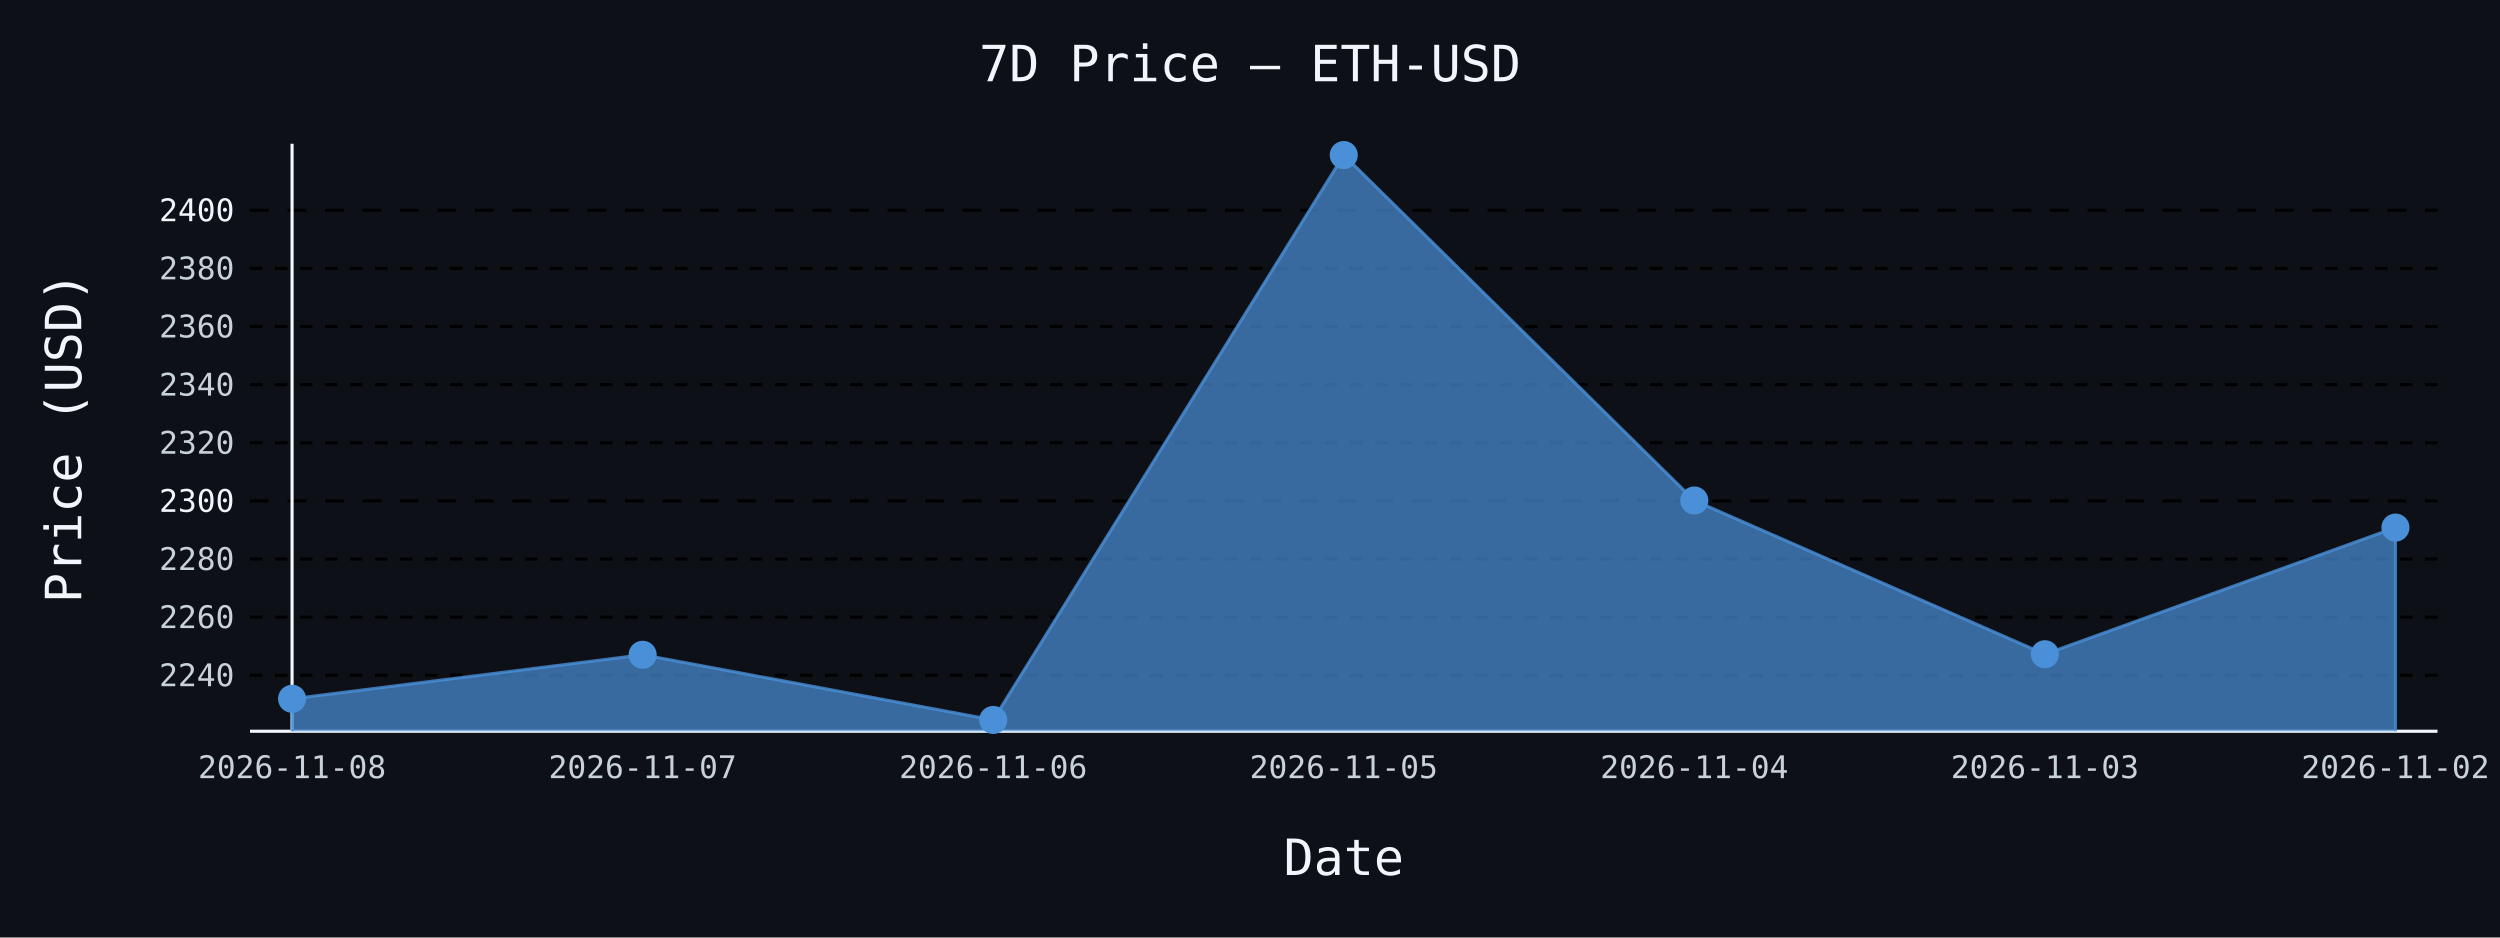
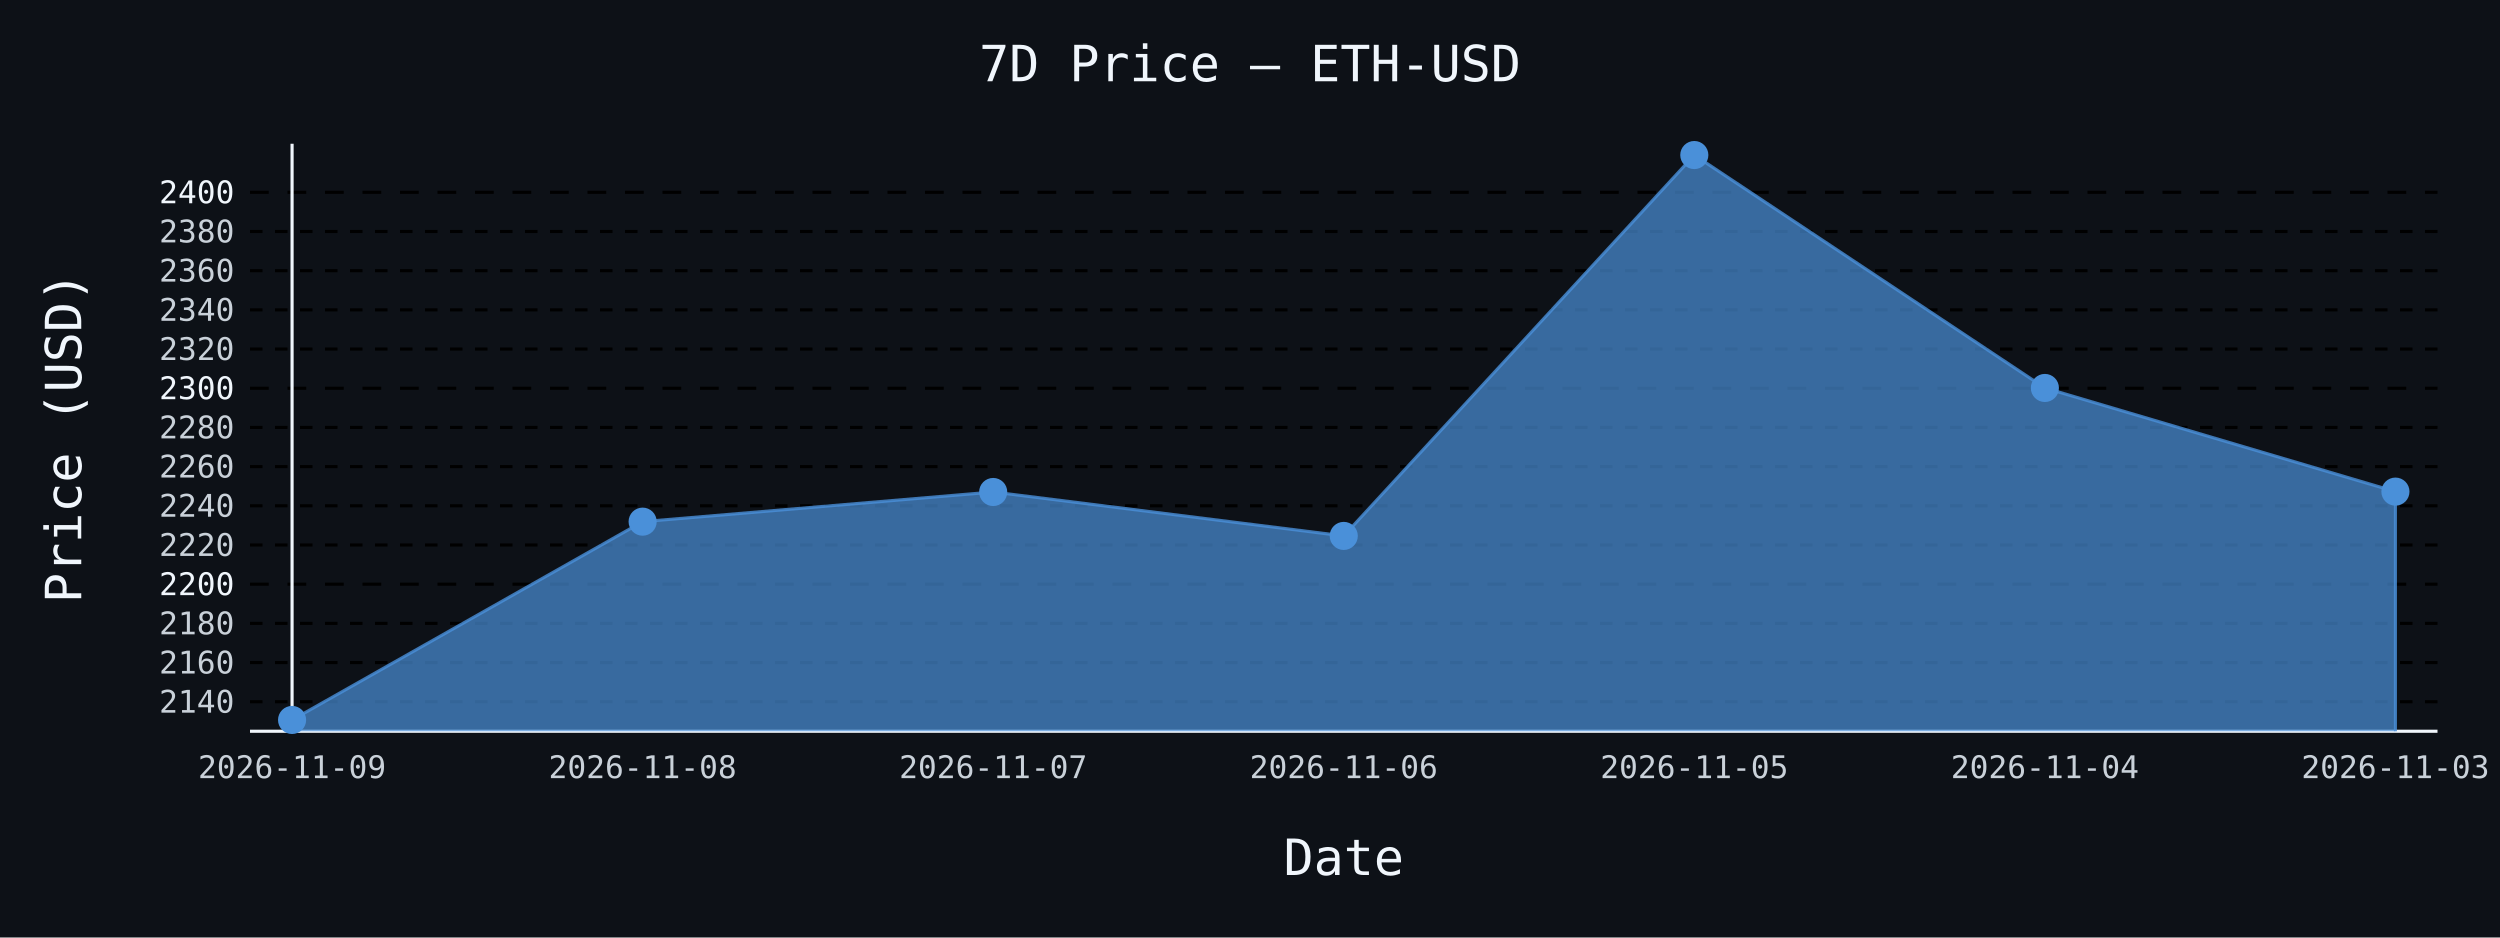
- <svg xmlns="http://www.w3.org/2000/svg" id="chart-af7a7103-9b4e-4ecd-8356-6f70b82b8163" class="pygal-chart" viewBox="0 0 800 300">
+ <svg xmlns="http://www.w3.org/2000/svg" id="chart-b7a3818e-1b1d-42b8-9481-598a85a8a95a" class="pygal-chart" viewBox="0 0 800 300">
  <defs>
-     <style type="text/css">#chart-af7a7103-9b4e-4ecd-8356-6f70b82b8163{-webkit-user-select:none;-webkit-font-smoothing:antialiased;font-family:monospace}#chart-af7a7103-9b4e-4ecd-8356-6f70b82b8163 .title{font-family:monospace;font-size:16px}#chart-af7a7103-9b4e-4ecd-8356-6f70b82b8163 .legends .legend text{font-family:monospace;font-size:14px}#chart-af7a7103-9b4e-4ecd-8356-6f70b82b8163 .axis text{font-family:monospace;font-size:10px}#chart-af7a7103-9b4e-4ecd-8356-6f70b82b8163 .axis text.major{font-family:monospace;font-size:10px}#chart-af7a7103-9b4e-4ecd-8356-6f70b82b8163 .text-overlay text.value{font-family:monospace;font-size:16px}#chart-af7a7103-9b4e-4ecd-8356-6f70b82b8163 .text-overlay text.label{font-family:monospace;font-size:10px}#chart-af7a7103-9b4e-4ecd-8356-6f70b82b8163 .tooltip{font-family:monospace;font-size:14px}#chart-af7a7103-9b4e-4ecd-8356-6f70b82b8163 text.no_data{font-family:monospace;font-size:64px}
- #chart-af7a7103-9b4e-4ecd-8356-6f70b82b8163{background-color:#0d1117}#chart-af7a7103-9b4e-4ecd-8356-6f70b82b8163 path,#chart-af7a7103-9b4e-4ecd-8356-6f70b82b8163 line,#chart-af7a7103-9b4e-4ecd-8356-6f70b82b8163 rect,#chart-af7a7103-9b4e-4ecd-8356-6f70b82b8163 circle{-webkit-transition:150ms;-moz-transition:150ms;transition:150ms}#chart-af7a7103-9b4e-4ecd-8356-6f70b82b8163 .graph &gt; .background{fill:#0d1117}#chart-af7a7103-9b4e-4ecd-8356-6f70b82b8163 .plot &gt; .background{fill:#0d1117}#chart-af7a7103-9b4e-4ecd-8356-6f70b82b8163 .graph{fill:#c9d1d9}#chart-af7a7103-9b4e-4ecd-8356-6f70b82b8163 text.no_data{fill:#f0f6fc}#chart-af7a7103-9b4e-4ecd-8356-6f70b82b8163 .title{fill:#f0f6fc}#chart-af7a7103-9b4e-4ecd-8356-6f70b82b8163 .legends .legend text{fill:#c9d1d9}#chart-af7a7103-9b4e-4ecd-8356-6f70b82b8163 .legends .legend:hover text{fill:#f0f6fc}#chart-af7a7103-9b4e-4ecd-8356-6f70b82b8163 .axis .line{stroke:#f0f6fc}#chart-af7a7103-9b4e-4ecd-8356-6f70b82b8163 .axis .guide.line{stroke:#8b949e}#chart-af7a7103-9b4e-4ecd-8356-6f70b82b8163 .axis .major.line{stroke:#c9d1d9}#chart-af7a7103-9b4e-4ecd-8356-6f70b82b8163 .axis text.major{fill:#f0f6fc}#chart-af7a7103-9b4e-4ecd-8356-6f70b82b8163 .axis.y .guides:hover .guide.line,#chart-af7a7103-9b4e-4ecd-8356-6f70b82b8163 .line-graph .axis.x .guides:hover .guide.line,#chart-af7a7103-9b4e-4ecd-8356-6f70b82b8163 .stackedline-graph .axis.x .guides:hover .guide.line,#chart-af7a7103-9b4e-4ecd-8356-6f70b82b8163 .xy-graph .axis.x .guides:hover .guide.line{stroke:#f0f6fc}#chart-af7a7103-9b4e-4ecd-8356-6f70b82b8163 .axis .guides:hover text{fill:#f0f6fc}#chart-af7a7103-9b4e-4ecd-8356-6f70b82b8163 .reactive{fill-opacity:.7;stroke-opacity:.8;stroke-width:1}#chart-af7a7103-9b4e-4ecd-8356-6f70b82b8163 .ci{stroke:#c9d1d9}#chart-af7a7103-9b4e-4ecd-8356-6f70b82b8163 .reactive.active,#chart-af7a7103-9b4e-4ecd-8356-6f70b82b8163 .active .reactive{fill-opacity:.8;stroke-opacity:.9;stroke-width:4}#chart-af7a7103-9b4e-4ecd-8356-6f70b82b8163 .ci .reactive.active{stroke-width:1.5}#chart-af7a7103-9b4e-4ecd-8356-6f70b82b8163 .series text{fill:#f0f6fc}#chart-af7a7103-9b4e-4ecd-8356-6f70b82b8163 .tooltip rect{fill:#0d1117;stroke:#f0f6fc;-webkit-transition:opacity 150ms;-moz-transition:opacity 150ms;transition:opacity 150ms}#chart-af7a7103-9b4e-4ecd-8356-6f70b82b8163 .tooltip .label{fill:#c9d1d9}#chart-af7a7103-9b4e-4ecd-8356-6f70b82b8163 .tooltip .label{fill:#c9d1d9}#chart-af7a7103-9b4e-4ecd-8356-6f70b82b8163 .tooltip .legend{font-size:.8em;fill:#8b949e}#chart-af7a7103-9b4e-4ecd-8356-6f70b82b8163 .tooltip .x_label{font-size:.6em;fill:#f0f6fc}#chart-af7a7103-9b4e-4ecd-8356-6f70b82b8163 .tooltip .xlink{font-size:.5em;text-decoration:underline}#chart-af7a7103-9b4e-4ecd-8356-6f70b82b8163 .tooltip .value{font-size:1.5em}#chart-af7a7103-9b4e-4ecd-8356-6f70b82b8163 .bound{font-size:.5em}#chart-af7a7103-9b4e-4ecd-8356-6f70b82b8163 .max-value{font-size:.75em;fill:#8b949e}#chart-af7a7103-9b4e-4ecd-8356-6f70b82b8163 .map-element{fill:#0d1117;stroke:#8b949e !important}#chart-af7a7103-9b4e-4ecd-8356-6f70b82b8163 .map-element .reactive{fill-opacity:inherit;stroke-opacity:inherit}#chart-af7a7103-9b4e-4ecd-8356-6f70b82b8163 .color-0,#chart-af7a7103-9b4e-4ecd-8356-6f70b82b8163 .color-0 a:visited{stroke:#4a90d9;fill:#4a90d9}#chart-af7a7103-9b4e-4ecd-8356-6f70b82b8163 .text-overlay .color-0 text{fill:black}
- #chart-af7a7103-9b4e-4ecd-8356-6f70b82b8163 text.no_data{text-anchor:middle}#chart-af7a7103-9b4e-4ecd-8356-6f70b82b8163 .guide.line{fill:none}#chart-af7a7103-9b4e-4ecd-8356-6f70b82b8163 .centered{text-anchor:middle}#chart-af7a7103-9b4e-4ecd-8356-6f70b82b8163 .title{text-anchor:middle}#chart-af7a7103-9b4e-4ecd-8356-6f70b82b8163 .legends .legend text{fill-opacity:1}#chart-af7a7103-9b4e-4ecd-8356-6f70b82b8163 .axis.x text{text-anchor:middle}#chart-af7a7103-9b4e-4ecd-8356-6f70b82b8163 .axis.x:not(.web) text[transform]{text-anchor:start}#chart-af7a7103-9b4e-4ecd-8356-6f70b82b8163 .axis.x:not(.web) text[transform].backwards{text-anchor:end}#chart-af7a7103-9b4e-4ecd-8356-6f70b82b8163 .axis.y text{text-anchor:end}#chart-af7a7103-9b4e-4ecd-8356-6f70b82b8163 .axis.y text[transform].backwards{text-anchor:start}#chart-af7a7103-9b4e-4ecd-8356-6f70b82b8163 .axis.y2 text{text-anchor:start}#chart-af7a7103-9b4e-4ecd-8356-6f70b82b8163 .axis.y2 text[transform].backwards{text-anchor:end}#chart-af7a7103-9b4e-4ecd-8356-6f70b82b8163 .axis .guide.line{stroke-dasharray:4,4;stroke:black}#chart-af7a7103-9b4e-4ecd-8356-6f70b82b8163 .axis .major.guide.line{stroke-dasharray:6,6;stroke:black}#chart-af7a7103-9b4e-4ecd-8356-6f70b82b8163 .horizontal .axis.y .guide.line,#chart-af7a7103-9b4e-4ecd-8356-6f70b82b8163 .horizontal .axis.y2 .guide.line,#chart-af7a7103-9b4e-4ecd-8356-6f70b82b8163 .vertical .axis.x .guide.line{opacity:0}#chart-af7a7103-9b4e-4ecd-8356-6f70b82b8163 .horizontal .axis.always_show .guide.line,#chart-af7a7103-9b4e-4ecd-8356-6f70b82b8163 .vertical .axis.always_show .guide.line{opacity:1 !important}#chart-af7a7103-9b4e-4ecd-8356-6f70b82b8163 .axis.y .guides:hover .guide.line,#chart-af7a7103-9b4e-4ecd-8356-6f70b82b8163 .axis.y2 .guides:hover .guide.line,#chart-af7a7103-9b4e-4ecd-8356-6f70b82b8163 .axis.x .guides:hover .guide.line{opacity:1}#chart-af7a7103-9b4e-4ecd-8356-6f70b82b8163 .axis .guides:hover text{opacity:1}#chart-af7a7103-9b4e-4ecd-8356-6f70b82b8163 .nofill{fill:none}#chart-af7a7103-9b4e-4ecd-8356-6f70b82b8163 .subtle-fill{fill-opacity:.2}#chart-af7a7103-9b4e-4ecd-8356-6f70b82b8163 .dot{stroke-width:1px;fill-opacity:1;stroke-opacity:1}#chart-af7a7103-9b4e-4ecd-8356-6f70b82b8163 .dot.active{stroke-width:5px}#chart-af7a7103-9b4e-4ecd-8356-6f70b82b8163 .dot.negative{fill:transparent}#chart-af7a7103-9b4e-4ecd-8356-6f70b82b8163 text,#chart-af7a7103-9b4e-4ecd-8356-6f70b82b8163 tspan{stroke:none !important}#chart-af7a7103-9b4e-4ecd-8356-6f70b82b8163 .series text.active{opacity:1}#chart-af7a7103-9b4e-4ecd-8356-6f70b82b8163 .tooltip rect{fill-opacity:.95;stroke-width:.5}#chart-af7a7103-9b4e-4ecd-8356-6f70b82b8163 .tooltip text{fill-opacity:1}#chart-af7a7103-9b4e-4ecd-8356-6f70b82b8163 .showable{visibility:hidden}#chart-af7a7103-9b4e-4ecd-8356-6f70b82b8163 .showable.shown{visibility:visible}#chart-af7a7103-9b4e-4ecd-8356-6f70b82b8163 .gauge-background{fill:rgba(229,229,229,1);stroke:none}#chart-af7a7103-9b4e-4ecd-8356-6f70b82b8163 .bg-lines{stroke:#0d1117;stroke-width:2px}</style>
+     <style type="text/css">#chart-b7a3818e-1b1d-42b8-9481-598a85a8a95a{-webkit-user-select:none;-webkit-font-smoothing:antialiased;font-family:monospace}#chart-b7a3818e-1b1d-42b8-9481-598a85a8a95a .title{font-family:monospace;font-size:16px}#chart-b7a3818e-1b1d-42b8-9481-598a85a8a95a .legends .legend text{font-family:monospace;font-size:14px}#chart-b7a3818e-1b1d-42b8-9481-598a85a8a95a .axis text{font-family:monospace;font-size:10px}#chart-b7a3818e-1b1d-42b8-9481-598a85a8a95a .axis text.major{font-family:monospace;font-size:10px}#chart-b7a3818e-1b1d-42b8-9481-598a85a8a95a .text-overlay text.value{font-family:monospace;font-size:16px}#chart-b7a3818e-1b1d-42b8-9481-598a85a8a95a .text-overlay text.label{font-family:monospace;font-size:10px}#chart-b7a3818e-1b1d-42b8-9481-598a85a8a95a .tooltip{font-family:monospace;font-size:14px}#chart-b7a3818e-1b1d-42b8-9481-598a85a8a95a text.no_data{font-family:monospace;font-size:64px}
+ #chart-b7a3818e-1b1d-42b8-9481-598a85a8a95a{background-color:#0d1117}#chart-b7a3818e-1b1d-42b8-9481-598a85a8a95a path,#chart-b7a3818e-1b1d-42b8-9481-598a85a8a95a line,#chart-b7a3818e-1b1d-42b8-9481-598a85a8a95a rect,#chart-b7a3818e-1b1d-42b8-9481-598a85a8a95a circle{-webkit-transition:150ms;-moz-transition:150ms;transition:150ms}#chart-b7a3818e-1b1d-42b8-9481-598a85a8a95a .graph &gt; .background{fill:#0d1117}#chart-b7a3818e-1b1d-42b8-9481-598a85a8a95a .plot &gt; .background{fill:#0d1117}#chart-b7a3818e-1b1d-42b8-9481-598a85a8a95a .graph{fill:#c9d1d9}#chart-b7a3818e-1b1d-42b8-9481-598a85a8a95a text.no_data{fill:#f0f6fc}#chart-b7a3818e-1b1d-42b8-9481-598a85a8a95a .title{fill:#f0f6fc}#chart-b7a3818e-1b1d-42b8-9481-598a85a8a95a .legends .legend text{fill:#c9d1d9}#chart-b7a3818e-1b1d-42b8-9481-598a85a8a95a .legends .legend:hover text{fill:#f0f6fc}#chart-b7a3818e-1b1d-42b8-9481-598a85a8a95a .axis .line{stroke:#f0f6fc}#chart-b7a3818e-1b1d-42b8-9481-598a85a8a95a .axis .guide.line{stroke:#8b949e}#chart-b7a3818e-1b1d-42b8-9481-598a85a8a95a .axis .major.line{stroke:#c9d1d9}#chart-b7a3818e-1b1d-42b8-9481-598a85a8a95a .axis text.major{fill:#f0f6fc}#chart-b7a3818e-1b1d-42b8-9481-598a85a8a95a .axis.y .guides:hover .guide.line,#chart-b7a3818e-1b1d-42b8-9481-598a85a8a95a .line-graph .axis.x .guides:hover .guide.line,#chart-b7a3818e-1b1d-42b8-9481-598a85a8a95a .stackedline-graph .axis.x .guides:hover .guide.line,#chart-b7a3818e-1b1d-42b8-9481-598a85a8a95a .xy-graph .axis.x .guides:hover .guide.line{stroke:#f0f6fc}#chart-b7a3818e-1b1d-42b8-9481-598a85a8a95a .axis .guides:hover text{fill:#f0f6fc}#chart-b7a3818e-1b1d-42b8-9481-598a85a8a95a .reactive{fill-opacity:.7;stroke-opacity:.8;stroke-width:1}#chart-b7a3818e-1b1d-42b8-9481-598a85a8a95a .ci{stroke:#c9d1d9}#chart-b7a3818e-1b1d-42b8-9481-598a85a8a95a .reactive.active,#chart-b7a3818e-1b1d-42b8-9481-598a85a8a95a .active .reactive{fill-opacity:.8;stroke-opacity:.9;stroke-width:4}#chart-b7a3818e-1b1d-42b8-9481-598a85a8a95a .ci .reactive.active{stroke-width:1.5}#chart-b7a3818e-1b1d-42b8-9481-598a85a8a95a .series text{fill:#f0f6fc}#chart-b7a3818e-1b1d-42b8-9481-598a85a8a95a .tooltip rect{fill:#0d1117;stroke:#f0f6fc;-webkit-transition:opacity 150ms;-moz-transition:opacity 150ms;transition:opacity 150ms}#chart-b7a3818e-1b1d-42b8-9481-598a85a8a95a .tooltip .label{fill:#c9d1d9}#chart-b7a3818e-1b1d-42b8-9481-598a85a8a95a .tooltip .label{fill:#c9d1d9}#chart-b7a3818e-1b1d-42b8-9481-598a85a8a95a .tooltip .legend{font-size:.8em;fill:#8b949e}#chart-b7a3818e-1b1d-42b8-9481-598a85a8a95a .tooltip .x_label{font-size:.6em;fill:#f0f6fc}#chart-b7a3818e-1b1d-42b8-9481-598a85a8a95a .tooltip .xlink{font-size:.5em;text-decoration:underline}#chart-b7a3818e-1b1d-42b8-9481-598a85a8a95a .tooltip .value{font-size:1.5em}#chart-b7a3818e-1b1d-42b8-9481-598a85a8a95a .bound{font-size:.5em}#chart-b7a3818e-1b1d-42b8-9481-598a85a8a95a .max-value{font-size:.75em;fill:#8b949e}#chart-b7a3818e-1b1d-42b8-9481-598a85a8a95a .map-element{fill:#0d1117;stroke:#8b949e !important}#chart-b7a3818e-1b1d-42b8-9481-598a85a8a95a .map-element .reactive{fill-opacity:inherit;stroke-opacity:inherit}#chart-b7a3818e-1b1d-42b8-9481-598a85a8a95a .color-0,#chart-b7a3818e-1b1d-42b8-9481-598a85a8a95a .color-0 a:visited{stroke:#4a90d9;fill:#4a90d9}#chart-b7a3818e-1b1d-42b8-9481-598a85a8a95a .text-overlay .color-0 text{fill:black}
+ #chart-b7a3818e-1b1d-42b8-9481-598a85a8a95a text.no_data{text-anchor:middle}#chart-b7a3818e-1b1d-42b8-9481-598a85a8a95a .guide.line{fill:none}#chart-b7a3818e-1b1d-42b8-9481-598a85a8a95a .centered{text-anchor:middle}#chart-b7a3818e-1b1d-42b8-9481-598a85a8a95a .title{text-anchor:middle}#chart-b7a3818e-1b1d-42b8-9481-598a85a8a95a .legends .legend text{fill-opacity:1}#chart-b7a3818e-1b1d-42b8-9481-598a85a8a95a .axis.x text{text-anchor:middle}#chart-b7a3818e-1b1d-42b8-9481-598a85a8a95a .axis.x:not(.web) text[transform]{text-anchor:start}#chart-b7a3818e-1b1d-42b8-9481-598a85a8a95a .axis.x:not(.web) text[transform].backwards{text-anchor:end}#chart-b7a3818e-1b1d-42b8-9481-598a85a8a95a .axis.y text{text-anchor:end}#chart-b7a3818e-1b1d-42b8-9481-598a85a8a95a .axis.y text[transform].backwards{text-anchor:start}#chart-b7a3818e-1b1d-42b8-9481-598a85a8a95a .axis.y2 text{text-anchor:start}#chart-b7a3818e-1b1d-42b8-9481-598a85a8a95a .axis.y2 text[transform].backwards{text-anchor:end}#chart-b7a3818e-1b1d-42b8-9481-598a85a8a95a .axis .guide.line{stroke-dasharray:4,4;stroke:black}#chart-b7a3818e-1b1d-42b8-9481-598a85a8a95a .axis .major.guide.line{stroke-dasharray:6,6;stroke:black}#chart-b7a3818e-1b1d-42b8-9481-598a85a8a95a .horizontal .axis.y .guide.line,#chart-b7a3818e-1b1d-42b8-9481-598a85a8a95a .horizontal .axis.y2 .guide.line,#chart-b7a3818e-1b1d-42b8-9481-598a85a8a95a .vertical .axis.x .guide.line{opacity:0}#chart-b7a3818e-1b1d-42b8-9481-598a85a8a95a .horizontal .axis.always_show .guide.line,#chart-b7a3818e-1b1d-42b8-9481-598a85a8a95a .vertical .axis.always_show .guide.line{opacity:1 !important}#chart-b7a3818e-1b1d-42b8-9481-598a85a8a95a .axis.y .guides:hover .guide.line,#chart-b7a3818e-1b1d-42b8-9481-598a85a8a95a .axis.y2 .guides:hover .guide.line,#chart-b7a3818e-1b1d-42b8-9481-598a85a8a95a .axis.x .guides:hover .guide.line{opacity:1}#chart-b7a3818e-1b1d-42b8-9481-598a85a8a95a .axis .guides:hover text{opacity:1}#chart-b7a3818e-1b1d-42b8-9481-598a85a8a95a .nofill{fill:none}#chart-b7a3818e-1b1d-42b8-9481-598a85a8a95a .subtle-fill{fill-opacity:.2}#chart-b7a3818e-1b1d-42b8-9481-598a85a8a95a .dot{stroke-width:1px;fill-opacity:1;stroke-opacity:1}#chart-b7a3818e-1b1d-42b8-9481-598a85a8a95a .dot.active{stroke-width:5px}#chart-b7a3818e-1b1d-42b8-9481-598a85a8a95a .dot.negative{fill:transparent}#chart-b7a3818e-1b1d-42b8-9481-598a85a8a95a text,#chart-b7a3818e-1b1d-42b8-9481-598a85a8a95a tspan{stroke:none !important}#chart-b7a3818e-1b1d-42b8-9481-598a85a8a95a .series text.active{opacity:1}#chart-b7a3818e-1b1d-42b8-9481-598a85a8a95a .tooltip rect{fill-opacity:.95;stroke-width:.5}#chart-b7a3818e-1b1d-42b8-9481-598a85a8a95a .tooltip text{fill-opacity:1}#chart-b7a3818e-1b1d-42b8-9481-598a85a8a95a .showable{visibility:hidden}#chart-b7a3818e-1b1d-42b8-9481-598a85a8a95a .showable.shown{visibility:visible}#chart-b7a3818e-1b1d-42b8-9481-598a85a8a95a .gauge-background{fill:rgba(229,229,229,1);stroke:none}#chart-b7a3818e-1b1d-42b8-9481-598a85a8a95a .bg-lines{stroke:#0d1117;stroke-width:2px}</style>
  </defs>
  <g class="graph line-graph vertical">
    <rect x="0" y="0" width="800" height="300" class="background" />
    <g transform="translate(80, 46)" class="plot">
      <rect x="0" y="0" width="700.0" height="188" class="background" />
      <g class="axis y always_show">
        <path d="M0 188 h700" class="line" />
        <g class="guides">
-           <path d="M0 170.091 h700" class="guide line" />
-           <text x="-5" y="173.591" class="">2240</text>
+           <path d="M0 178.56 h700" class="guide line" />
+           <text x="-5" y="182.06" class="">2140</text>
        </g>
        <g class="guides">
-           <path d="M0 151.491 h700" class="guide line" />
-           <text x="-5" y="154.991" class="">2260</text>
+           <path d="M0 166.019 h700" class="guide line" />
+           <text x="-5" y="169.519" class="">2160</text>
        </g>
        <g class="guides">
-           <path d="M0 132.892 h700" class="guide line" />
-           <text x="-5" y="136.392" class="">2280</text>
+           <path d="M0 153.479 h700" class="guide line" />
+           <text x="-5" y="156.979" class="">2180</text>
        </g>
        <g class="guides">
-           <path d="M0 114.292 h700" class="major guide line" />
-           <text x="-5" y="117.792" class="major">2300</text>
+           <path d="M0 140.939 h700" class="major guide line" />
+           <text x="-5" y="144.439" class="major">2200</text>
        </g>
        <g class="guides">
-           <path d="M0 95.693 h700" class="guide line" />
-           <text x="-5" y="99.193" class="">2320</text>
+           <path d="M0 128.398 h700" class="guide line" />
+           <text x="-5" y="131.898" class="">2220</text>
        </g>
        <g class="guides">
-           <path d="M0 77.093 h700" class="guide line" />
-           <text x="-5" y="80.593" class="">2340</text>
+           <path d="M0 115.858 h700" class="guide line" />
+           <text x="-5" y="119.358" class="">2240</text>
        </g>
        <g class="guides">
-           <path d="M0 58.493 h700" class="guide line" />
-           <text x="-5" y="61.993" class="">2360</text>
+           <path d="M0 103.317 h700" class="guide line" />
+           <text x="-5" y="106.817" class="">2260</text>
        </g>
        <g class="guides">
-           <path d="M0 39.894 h700" class="guide line" />
-           <text x="-5" y="43.394" class="">2380</text>
+           <path d="M0 90.777 h700" class="guide line" />
+           <text x="-5" y="94.277" class="">2280</text>
        </g>
        <g class="guides">
-           <path d="M0 21.294 h700" class="major guide line" />
-           <text x="-5" y="24.794" class="major">2400</text>
+           <path d="M0 78.237 h700" class="major guide line" />
+           <text x="-5" y="81.737" class="major">2300</text>
+         </g>
+         <g class="guides">
+           <path d="M0 65.696 h700" class="guide line" />
+           <text x="-5" y="69.196" class="">2320</text>
+         </g>
+         <g class="guides">
+           <path d="M0 53.156 h700" class="guide line" />
+           <text x="-5" y="56.656" class="">2340</text>
+         </g>
+         <g class="guides">
+           <path d="M0 40.616 h700" class="guide line" />
+           <text x="-5" y="44.116" class="">2360</text>
+         </g>
+         <g class="guides">
+           <path d="M0 28.075 h700" class="guide line" />
+           <text x="-5" y="31.575" class="">2380</text>
+         </g>
+         <g class="guides">
+           <path d="M0 15.535 h700" class="major guide line" />
+           <text x="-5" y="19.035" class="major">2400</text>
        </g>
      </g>
      <g class="axis x">
        <g class="guides">
          <path d="M13.462 0 v188" class="line" />
-           <text x="13.462" y="203.0" class="">2026-11-08</text>
+           <text x="13.462" y="203.0" class="">2026-11-09</text>
        </g>
        <g class="guides">
          <path d="M125.641 0 v188" class="guide line" />
-           <text x="125.641" y="203.0" class="">2026-11-07</text>
+           <text x="125.641" y="203.0" class="">2026-11-08</text>
        </g>
        <g class="guides">
          <path d="M237.821 0 v188" class="guide line" />
-           <text x="237.821" y="203.0" class="">2026-11-06</text>
+           <text x="237.821" y="203.0" class="">2026-11-07</text>
        </g>
        <g class="guides">
          <path d="M350 0 v188" class="guide line" />
-           <text x="350.0" y="203.0" class="">2026-11-05</text>
+           <text x="350.0" y="203.0" class="">2026-11-06</text>
        </g>
        <g class="guides">
          <path d="M462.179 0 v188" class="guide line" />
-           <text x="462.179" y="203.0" class="">2026-11-04</text>
+           <text x="462.179" y="203.0" class="">2026-11-05</text>
        </g>
        <g class="guides">
          <path d="M574.359 0 v188" class="guide line" />
-           <text x="574.359" y="203.0" class="">2026-11-03</text>
+           <text x="574.359" y="203.0" class="">2026-11-04</text>
        </g>
        <g class="guides">
          <path d="M686.538 0 v188" class="guide line" />
-           <text x="686.538" y="203.0" class="">2026-11-02</text>
+           <text x="686.538" y="203.0" class="">2026-11-03</text>
        </g>
      </g>
      <g class="series serie-0 color-0">
-         <path d="M13.462 188 L13.462 177.614 125.641 163.534 237.821 184.385 350 3.615 462.179 114.162 574.359 163.358 686.538 122.829 686.538 188" class="line reactive" />
+         <path d="M13.462 188 L13.462 184.385 125.641 120.93 237.821 111.437 350 125.495 462.179 3.615 574.359 78.149 686.538 111.318 686.538 188" class="line reactive" />
      </g>
    </g>
    <g class="titles">
      <text x="400.0" y="26" class="title plot_title">7D Price — ETH-USD</text>
      <text x="430.0" y="280" class="title">Date</text>
      <text x="0" y="166.0" class="title" transform="rotate(-90 0 140)">Price (USD)</text>
    </g>
    <g transform="translate(80, 46)" class="plot overlay">
      <g class="series serie-0 color-0">
        <g class="dots">
-           <circle cx="13.462" cy="177.614" r="4" class="dot reactive tooltip-trigger" />
+           <circle cx="13.462" cy="184.385" r="4" class="dot reactive tooltip-trigger" />
        </g>
        <g class="dots">
-           <circle cx="125.641" cy="163.534" r="4" class="dot reactive tooltip-trigger" />
+           <circle cx="125.641" cy="120.93" r="4" class="dot reactive tooltip-trigger" />
        </g>
        <g class="dots">
-           <circle cx="237.821" cy="184.385" r="4" class="dot reactive tooltip-trigger" />
+           <circle cx="237.821" cy="111.437" r="4" class="dot reactive tooltip-trigger" />
        </g>
        <g class="dots">
-           <circle cx="350.0" cy="3.615" r="4" class="dot reactive tooltip-trigger" />
+           <circle cx="350.0" cy="125.495" r="4" class="dot reactive tooltip-trigger" />
        </g>
        <g class="dots">
-           <circle cx="462.179" cy="114.162" r="4" class="dot reactive tooltip-trigger" />
+           <circle cx="462.179" cy="3.615" r="4" class="dot reactive tooltip-trigger" />
        </g>
        <g class="dots">
-           <circle cx="574.359" cy="163.358" r="4" class="dot reactive tooltip-trigger" />
+           <circle cx="574.359" cy="78.149" r="4" class="dot reactive tooltip-trigger" />
        </g>
        <g class="dots">
-           <circle cx="686.538" cy="122.829" r="4" class="dot reactive tooltip-trigger" />
+           <circle cx="686.538" cy="111.318" r="4" class="dot reactive tooltip-trigger" />
        </g>
      </g>
    </g>
    <g transform="translate(80, 46)" class="plot text-overlay">
      <g class="series serie-0 color-0" />
    </g>
    <g transform="translate(80, 46)" class="plot tooltip-overlay">
      <g transform="translate(0 0)" style="opacity: 0" class="tooltip">
        <rect rx="0" ry="0" width="0" height="0" class="tooltip-box" />
        <g class="text" />
      </g>
    </g>
  </g>
</svg>
